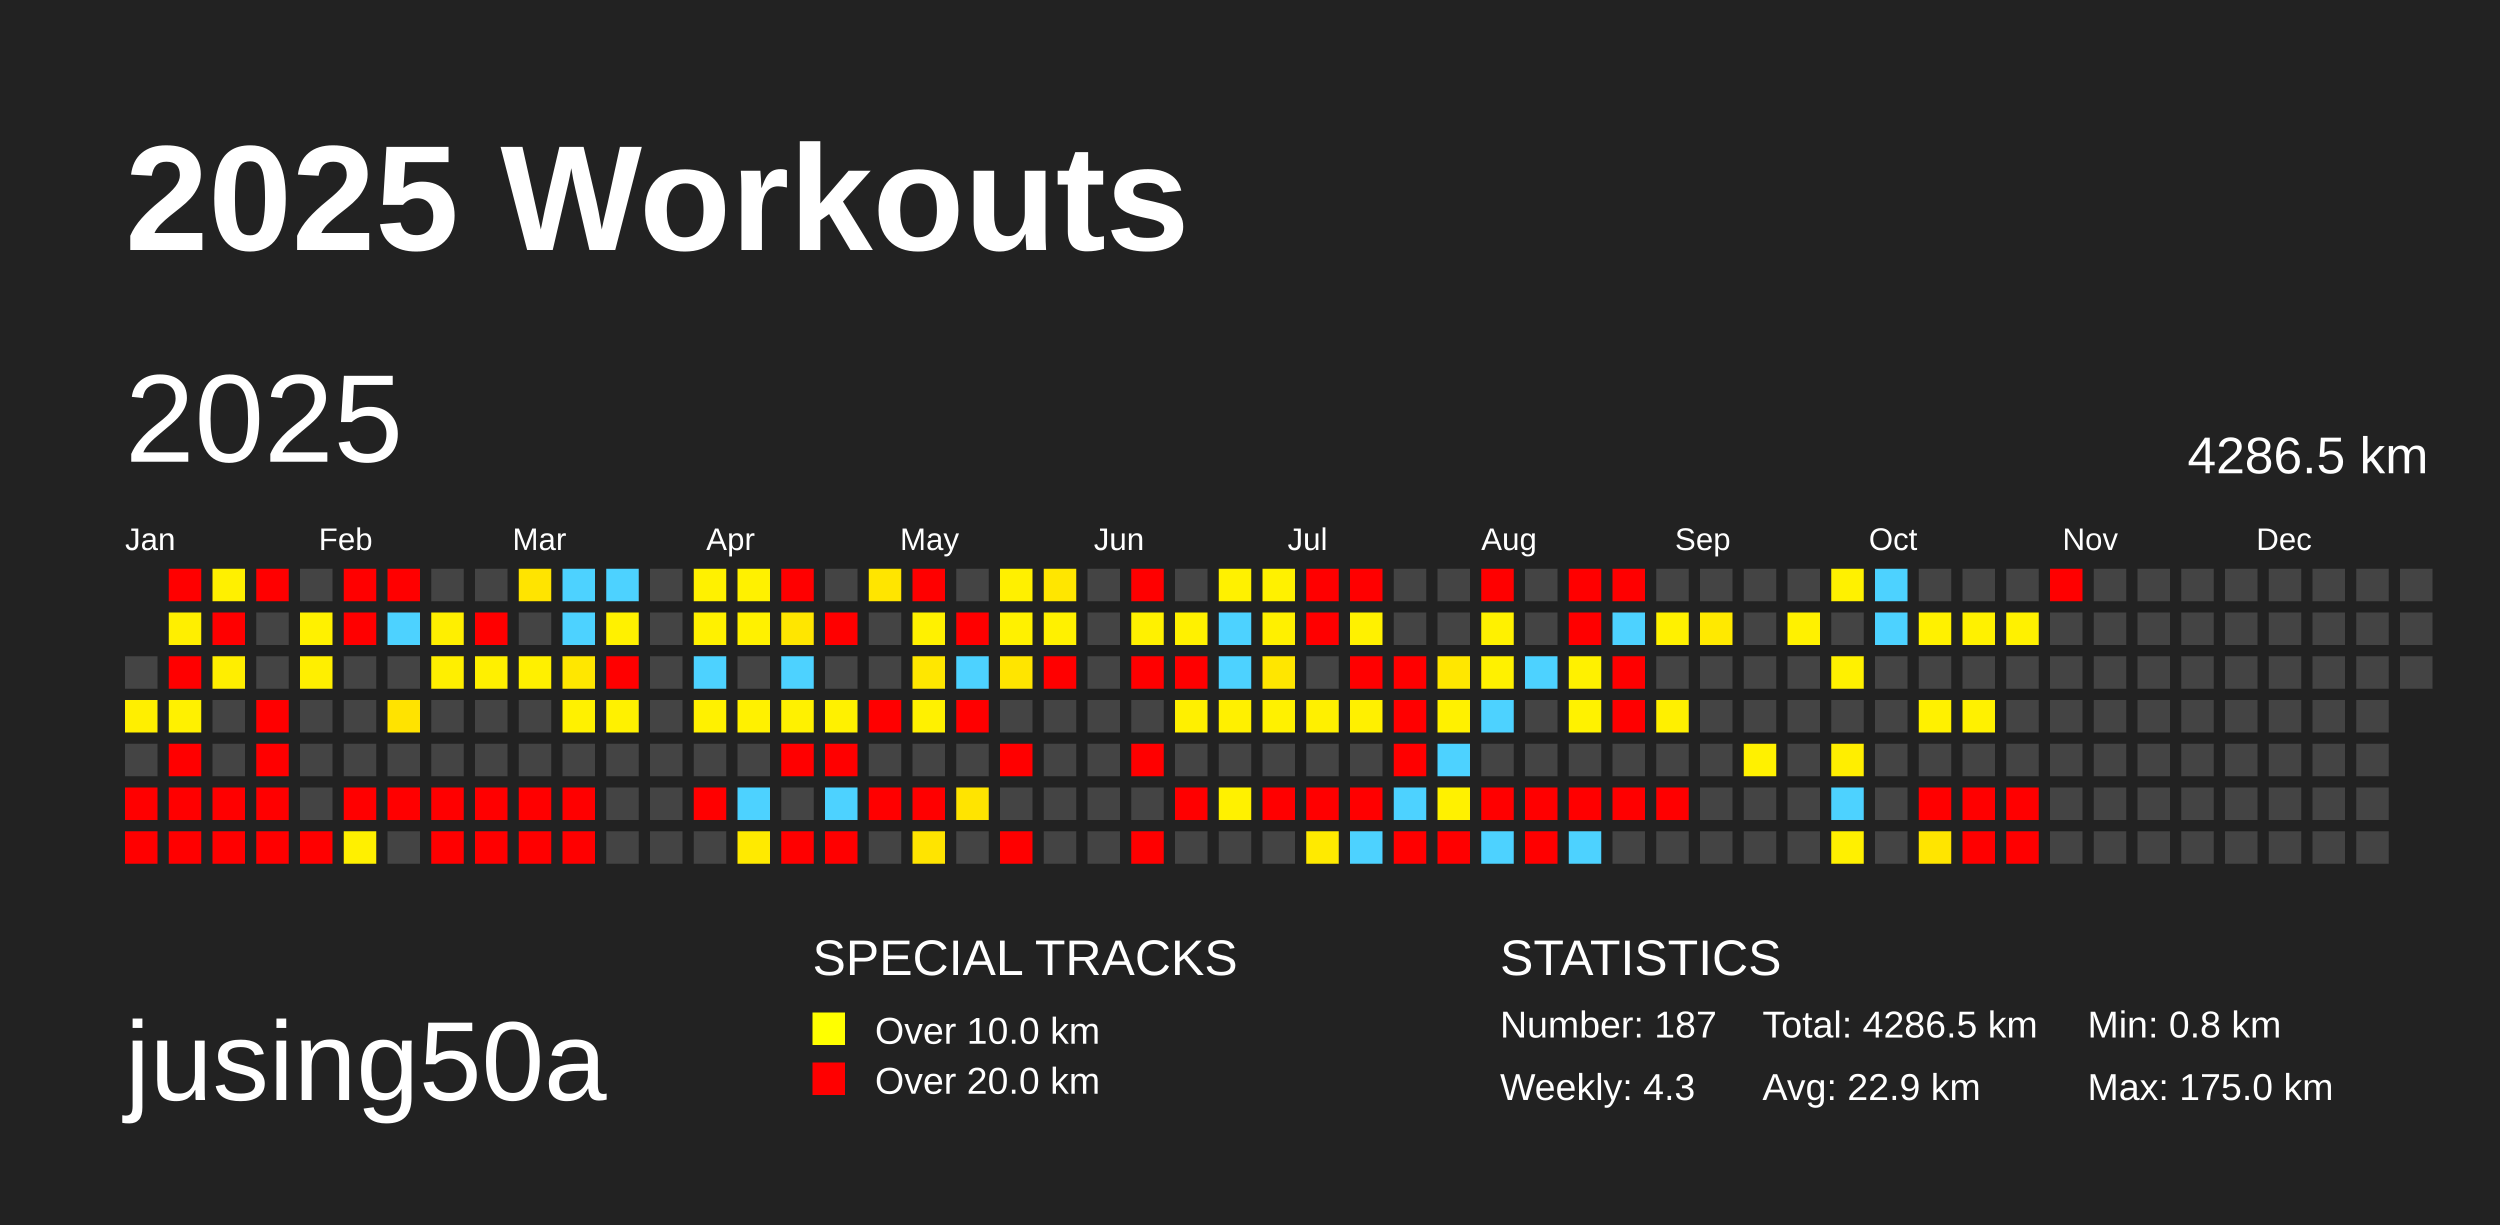
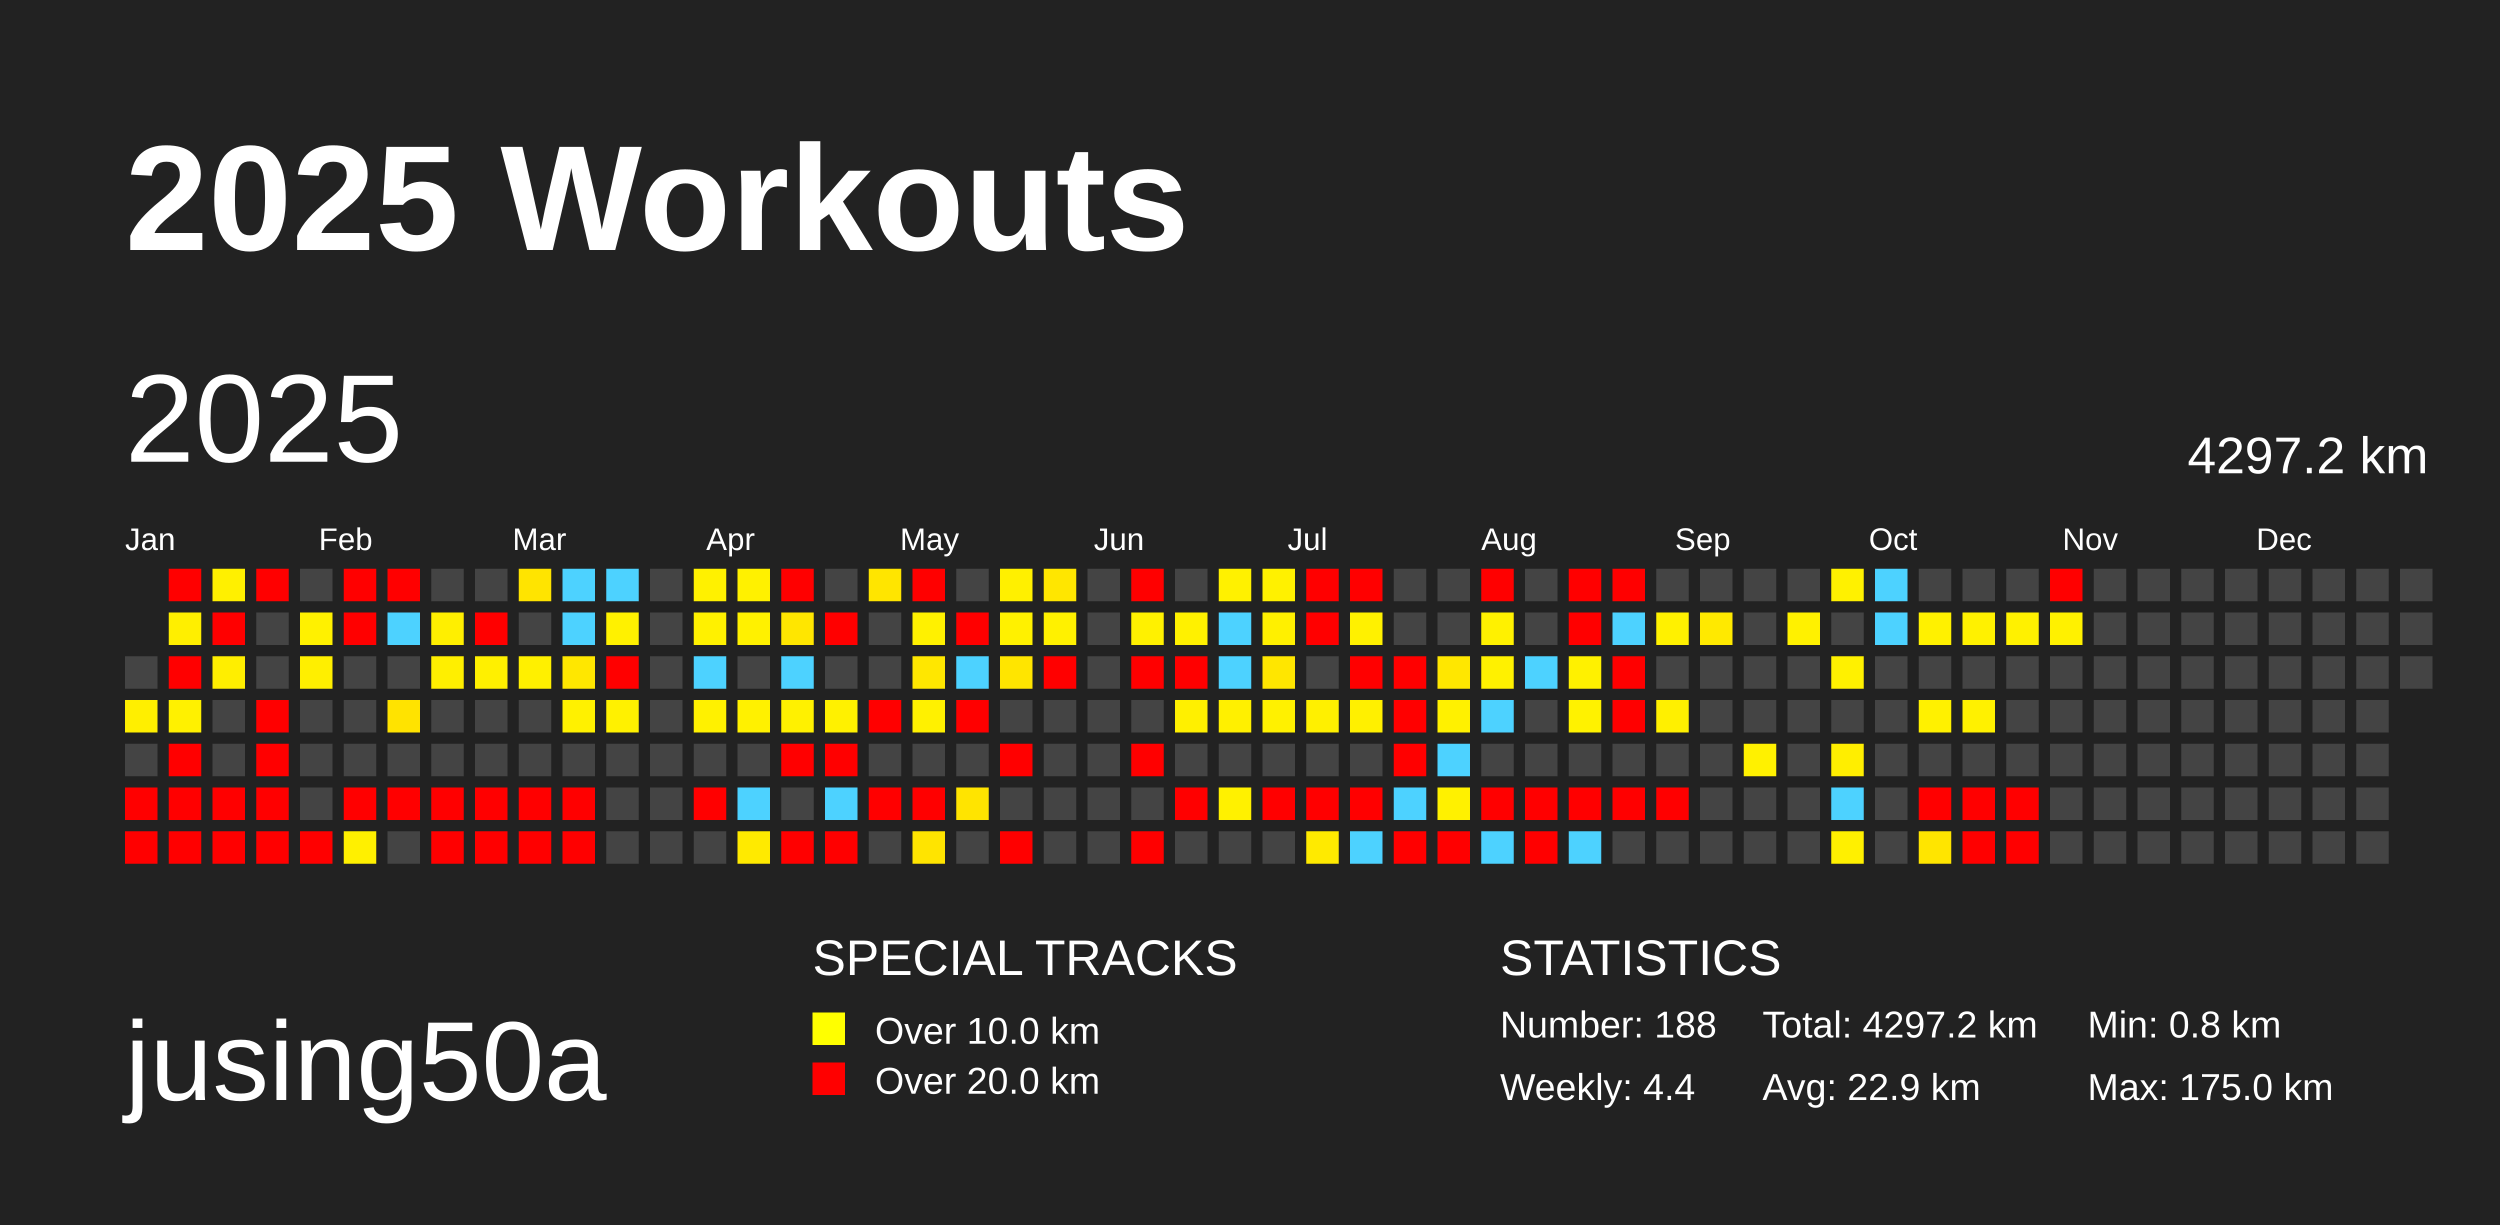
<svg xmlns="http://www.w3.org/2000/svg" baseProfile="full" height="98mm" version="1.1" viewBox="0,0,200,98" width="200mm">
  <defs />
  <rect fill="#222222" height="98" width="200" x="0" y="0" />
  <text fill="#FFFFFF" style="font-size:12px; font-family:Arial; font-weight:bold;" x="10" y="20">2025 Workouts</text>
  <text fill="#FFFFFF" style="font-size:9px; font-family:Arial" x="10" y="88">jusing50a</text>
  <text fill="#FFFFFF" style="font-size:4px; font-family:Arial" x="65" y="78">SPECIAL TRACKS</text>
  <rect fill="yellow" height="2.6" width="2.6" x="65" y="81" />
  <text fill="#FFFFFF" style="font-size:3px; font-family:Arial" x="70" y="83.5">Over 10.0 km</text>
  <rect fill="red" height="2.6" width="2.6" x="65" y="85" />
  <text fill="#FFFFFF" style="font-size:3px; font-family:Arial" x="70" y="87.5">Over 20.0 km</text>
  <text fill="#FFFFFF" style="font-size:4px; font-family:Arial" x="120" y="78">STATISTICS</text>
-   <text fill="#FFFFFF" style="font-size:3px; font-family:Arial" x="120" y="83">Number: 187</text>
-   <text fill="#FFFFFF" style="font-size:3px; font-family:Arial" x="120" y="88">Weekly: 4.3</text>
-   <text fill="#FFFFFF" style="font-size:3px; font-family:Arial" x="141" y="83">Total: 4286.5 km</text>
+   <text fill="#FFFFFF" style="font-size:3px; font-family:Arial" x="120" y="83">Number: 188</text>
+   <text fill="#FFFFFF" style="font-size:3px; font-family:Arial" x="120" y="88">Weekly: 4.4</text>
+   <text fill="#FFFFFF" style="font-size:3px; font-family:Arial" x="141" y="83">Total: 4297.2 km</text>
  <text fill="#FFFFFF" style="font-size:3px; font-family:Arial" x="141" y="88">Avg: 22.9 km</text>
  <text fill="#FFFFFF" style="font-size:3px; font-family:Arial" x="167" y="83">Min: 0.8 km</text>
  <text fill="#FFFFFF" style="font-size:3px; font-family:Arial" x="167" y="88">Max: 175.0 km</text>
  <text dominant-baseline="hanging" fill="#FFFFFF" style="font-size:10.0px; font-family:Arial;" x="10" y="30">2025</text>
-   <text dominant-baseline="hanging" fill="#FFFFFF" style="font-size:4.125px; font-family:Arial;" x="175" y="35">4286.5 km</text>
+   <text dominant-baseline="hanging" fill="#FFFFFF" style="font-size:4.125px; font-family:Arial;" x="175" y="35">4297.2 km</text>
  <text fill="#FFFFFF" style="font-size:2.5px; font-family:Arial" x="10.0" y="44">Jan</text>
  <text fill="#FFFFFF" style="font-size:2.5px; font-family:Arial" x="25.5" y="44">Feb</text>
  <text fill="#FFFFFF" style="font-size:2.5px; font-family:Arial" x="41.0" y="44">Mar</text>
  <text fill="#FFFFFF" style="font-size:2.5px; font-family:Arial" x="56.5" y="44">Apr</text>
  <text fill="#FFFFFF" style="font-size:2.5px; font-family:Arial" x="72.0" y="44">May</text>
  <text fill="#FFFFFF" style="font-size:2.5px; font-family:Arial" x="87.5" y="44">Jun</text>
  <text fill="#FFFFFF" style="font-size:2.5px; font-family:Arial" x="103.0" y="44">Jul</text>
  <text fill="#FFFFFF" style="font-size:2.5px; font-family:Arial" x="118.5" y="44">Aug</text>
  <text fill="#FFFFFF" style="font-size:2.5px; font-family:Arial" x="134.0" y="44">Sep</text>
  <text fill="#FFFFFF" style="font-size:2.5px; font-family:Arial" x="149.5" y="44">Oct</text>
  <text fill="#FFFFFF" style="font-size:2.5px; font-family:Arial" x="165.0" y="44">Nov</text>
  <text fill="#FFFFFF" style="font-size:2.5px; font-family:Arial" x="180.5" y="44">Dec</text>
  <rect fill="#444444" height="2.6" width="2.6" x="10.0" y="52.5" />
  <rect fill="#ffef00" height="2.6" width="2.6" x="10.0" y="56.0" />
  <rect fill="#444444" height="2.6" width="2.6" x="10.0" y="59.5" />
  <rect fill="red" height="2.6" width="2.6" x="10.0" y="63.0" />
  <rect fill="red" height="2.6" width="2.6" x="10.0" y="66.5" />
  <rect fill="red" height="2.6" width="2.6" x="13.5" y="45.5" />
  <rect fill="#ffef00" height="2.6" width="2.6" x="13.5" y="49.0" />
  <rect fill="red" height="2.6" width="2.6" x="13.5" y="52.5" />
  <rect fill="#fff100" height="2.6" width="2.6" x="13.5" y="56.0" />
  <rect fill="red" height="2.6" width="2.6" x="13.5" y="59.5" />
  <rect fill="red" height="2.6" width="2.6" x="13.5" y="63.0" />
  <rect fill="red" height="2.6" width="2.6" x="13.5" y="66.5" />
  <rect fill="#fff000" height="2.6" width="2.6" x="17.0" y="45.5" />
  <rect fill="red" height="2.6" width="2.6" x="17.0" y="49.0" />
  <rect fill="#ffee00" height="2.6" width="2.6" x="17.0" y="52.5" />
  <rect fill="#444444" height="2.6" width="2.6" x="17.0" y="56.0" />
  <rect fill="#444444" height="2.6" width="2.6" x="17.0" y="59.5" />
  <rect fill="red" height="2.6" width="2.6" x="17.0" y="63.0" />
  <rect fill="red" height="2.6" width="2.6" x="17.0" y="66.5" />
  <rect fill="red" height="2.6" width="2.6" x="20.5" y="45.5" />
  <rect fill="#444444" height="2.6" width="2.6" x="20.5" y="49.0" />
  <rect fill="#444444" height="2.6" width="2.6" x="20.5" y="52.5" />
  <rect fill="red" height="2.6" width="2.6" x="20.5" y="56.0" />
  <rect fill="red" height="2.6" width="2.6" x="20.5" y="59.5" />
  <rect fill="red" height="2.6" width="2.6" x="20.5" y="63.0" />
  <rect fill="red" height="2.6" width="2.6" x="20.5" y="66.5" />
  <rect fill="#444444" height="2.6" width="2.6" x="24.0" y="45.5" />
  <rect fill="#fff100" height="2.6" width="2.6" x="24.0" y="49.0" />
  <rect fill="#ffef00" height="2.6" width="2.6" x="24.0" y="52.5" />
  <rect fill="#444444" height="2.6" width="2.6" x="24.0" y="56.0" />
  <rect fill="#444444" height="2.6" width="2.6" x="24.0" y="59.5" />
  <rect fill="#444444" height="2.6" width="2.6" x="24.0" y="63.0" />
  <rect fill="red" height="2.6" width="2.6" x="24.0" y="66.5" />
  <rect fill="red" height="2.6" width="2.6" x="27.5" y="45.5" />
  <rect fill="red" height="2.6" width="2.6" x="27.5" y="49.0" />
  <rect fill="#444444" height="2.6" width="2.6" x="27.5" y="52.5" />
  <rect fill="#444444" height="2.6" width="2.6" x="27.5" y="56.0" />
  <rect fill="#444444" height="2.6" width="2.6" x="27.5" y="59.5" />
  <rect fill="red" height="2.6" width="2.6" x="27.5" y="63.0" />
  <rect fill="#fff000" height="2.6" width="2.6" x="27.5" y="66.5" />
  <rect fill="red" height="2.6" width="2.6" x="31.0" y="45.5" />
  <rect fill="#4dd2ff" height="2.6" width="2.6" x="31.0" y="49.0" />
  <rect fill="#444444" height="2.6" width="2.6" x="31.0" y="52.5" />
  <rect fill="#ffe300" height="2.6" width="2.6" x="31.0" y="56.0" />
  <rect fill="#444444" height="2.6" width="2.6" x="31.0" y="59.5" />
  <rect fill="red" height="2.6" width="2.6" x="31.0" y="63.0" />
  <rect fill="#444444" height="2.6" width="2.6" x="31.0" y="66.5" />
  <rect fill="#444444" height="2.6" width="2.6" x="34.5" y="45.5" />
  <rect fill="#ffef00" height="2.6" width="2.6" x="34.5" y="49.0" />
  <rect fill="#ffef00" height="2.6" width="2.6" x="34.5" y="52.5" />
  <rect fill="#444444" height="2.6" width="2.6" x="34.5" y="56.0" />
  <rect fill="#444444" height="2.6" width="2.6" x="34.5" y="59.5" />
  <rect fill="red" height="2.6" width="2.6" x="34.5" y="63.0" />
  <rect fill="red" height="2.6" width="2.6" x="34.5" y="66.5" />
  <rect fill="#444444" height="2.6" width="2.6" x="38.0" y="45.5" />
  <rect fill="red" height="2.6" width="2.6" x="38.0" y="49.0" />
  <rect fill="#fff000" height="2.6" width="2.6" x="38.0" y="52.5" />
  <rect fill="#444444" height="2.6" width="2.6" x="38.0" y="56.0" />
  <rect fill="#444444" height="2.6" width="2.6" x="38.0" y="59.5" />
  <rect fill="red" height="2.6" width="2.6" x="38.0" y="63.0" />
  <rect fill="red" height="2.6" width="2.6" x="38.0" y="66.5" />
  <rect fill="#ffe400" height="2.6" width="2.6" x="41.5" y="45.5" />
  <rect fill="#444444" height="2.6" width="2.6" x="41.5" y="49.0" />
  <rect fill="#fff000" height="2.6" width="2.6" x="41.5" y="52.5" />
  <rect fill="#444444" height="2.6" width="2.6" x="41.5" y="56.0" />
  <rect fill="#444444" height="2.6" width="2.6" x="41.5" y="59.5" />
  <rect fill="red" height="2.6" width="2.6" x="41.5" y="63.0" />
  <rect fill="red" height="2.6" width="2.6" x="41.5" y="66.5" />
  <rect fill="#4dd2ff" height="2.6" width="2.6" x="45.0" y="45.5" />
  <rect fill="#4dd2ff" height="2.6" width="2.6" x="45.0" y="49.0" />
  <rect fill="#ffe700" height="2.6" width="2.6" x="45.0" y="52.5" />
  <rect fill="#fff100" height="2.6" width="2.6" x="45.0" y="56.0" />
  <rect fill="#444444" height="2.6" width="2.6" x="45.0" y="59.5" />
  <rect fill="red" height="2.6" width="2.6" x="45.0" y="63.0" />
  <rect fill="red" height="2.6" width="2.6" x="45.0" y="66.5" />
  <rect fill="#4dd2ff" height="2.6" width="2.6" x="48.5" y="45.5" />
  <rect fill="#fff100" height="2.6" width="2.6" x="48.5" y="49.0" />
  <rect fill="red" height="2.6" width="2.6" x="48.5" y="52.5" />
  <rect fill="#fff100" height="2.6" width="2.6" x="48.5" y="56.0" />
  <rect fill="#444444" height="2.6" width="2.6" x="48.5" y="59.5" />
  <rect fill="#444444" height="2.6" width="2.6" x="48.5" y="63.0" />
  <rect fill="#444444" height="2.6" width="2.6" x="48.5" y="66.5" />
  <rect fill="#444444" height="2.6" width="2.6" x="52.0" y="45.5" />
  <rect fill="#444444" height="2.6" width="2.6" x="52.0" y="49.0" />
  <rect fill="#444444" height="2.6" width="2.6" x="52.0" y="52.5" />
  <rect fill="#444444" height="2.6" width="2.6" x="52.0" y="56.0" />
  <rect fill="#444444" height="2.6" width="2.6" x="52.0" y="59.5" />
  <rect fill="#444444" height="2.6" width="2.6" x="52.0" y="63.0" />
  <rect fill="#444444" height="2.6" width="2.6" x="52.0" y="66.5" />
  <rect fill="#fff100" height="2.6" width="2.6" x="55.5" y="45.5" />
  <rect fill="#fff100" height="2.6" width="2.6" x="55.5" y="49.0" />
  <rect fill="#4dd2ff" height="2.6" width="2.6" x="55.5" y="52.5" />
  <rect fill="#fff100" height="2.6" width="2.6" x="55.5" y="56.0" />
  <rect fill="#444444" height="2.6" width="2.6" x="55.5" y="59.5" />
  <rect fill="red" height="2.6" width="2.6" x="55.5" y="63.0" />
  <rect fill="#444444" height="2.6" width="2.6" x="55.5" y="66.5" />
  <rect fill="#fff100" height="2.6" width="2.6" x="59.0" y="45.5" />
  <rect fill="#fff100" height="2.6" width="2.6" x="59.0" y="49.0" />
  <rect fill="#444444" height="2.6" width="2.6" x="59.0" y="52.5" />
  <rect fill="#fff100" height="2.6" width="2.6" x="59.0" y="56.0" />
  <rect fill="#444444" height="2.6" width="2.6" x="59.0" y="59.5" />
  <rect fill="#4dd2ff" height="2.6" width="2.6" x="59.0" y="63.0" />
  <rect fill="#ffea00" height="2.6" width="2.6" x="59.0" y="66.5" />
  <rect fill="red" height="2.6" width="2.6" x="62.5" y="45.5" />
  <rect fill="#ffe600" height="2.6" width="2.6" x="62.5" y="49.0" />
  <rect fill="#4dd2ff" height="2.6" width="2.6" x="62.5" y="52.5" />
  <rect fill="#fff100" height="2.6" width="2.6" x="62.5" y="56.0" />
  <rect fill="red" height="2.6" width="2.6" x="62.5" y="59.5" />
  <rect fill="#444444" height="2.6" width="2.6" x="62.5" y="63.0" />
  <rect fill="red" height="2.6" width="2.6" x="62.5" y="66.5" />
  <rect fill="#444444" height="2.6" width="2.6" x="66.0" y="45.5" />
  <rect fill="red" height="2.6" width="2.6" x="66.0" y="49.0" />
  <rect fill="#444444" height="2.6" width="2.6" x="66.0" y="52.5" />
  <rect fill="#fff100" height="2.6" width="2.6" x="66.0" y="56.0" />
  <rect fill="red" height="2.6" width="2.6" x="66.0" y="59.5" />
  <rect fill="#4dd2ff" height="2.6" width="2.6" x="66.0" y="63.0" />
  <rect fill="red" height="2.6" width="2.6" x="66.0" y="66.5" />
  <rect fill="#ffe500" height="2.6" width="2.6" x="69.5" y="45.5" />
  <rect fill="#444444" height="2.6" width="2.6" x="69.5" y="49.0" />
  <rect fill="#444444" height="2.6" width="2.6" x="69.5" y="52.5" />
  <rect fill="red" height="2.6" width="2.6" x="69.5" y="56.0" />
  <rect fill="#444444" height="2.6" width="2.6" x="69.5" y="59.5" />
  <rect fill="red" height="2.6" width="2.6" x="69.5" y="63.0" />
  <rect fill="#444444" height="2.6" width="2.6" x="69.5" y="66.5" />
  <rect fill="red" height="2.6" width="2.6" x="73.0" y="45.5" />
  <rect fill="#fff100" height="2.6" width="2.6" x="73.0" y="49.0" />
  <rect fill="#ffe700" height="2.6" width="2.6" x="73.0" y="52.5" />
  <rect fill="#fff100" height="2.6" width="2.6" x="73.0" y="56.0" />
  <rect fill="#444444" height="2.6" width="2.6" x="73.0" y="59.5" />
  <rect fill="red" height="2.6" width="2.6" x="73.0" y="63.0" />
  <rect fill="#ffe400" height="2.6" width="2.6" x="73.0" y="66.5" />
  <rect fill="#444444" height="2.6" width="2.6" x="76.5" y="45.5" />
  <rect fill="red" height="2.6" width="2.6" x="76.5" y="49.0" />
  <rect fill="#4dd2ff" height="2.6" width="2.6" x="76.5" y="52.5" />
  <rect fill="red" height="2.6" width="2.6" x="76.5" y="56.0" />
  <rect fill="#444444" height="2.6" width="2.6" x="76.5" y="59.5" />
  <rect fill="#ffe400" height="2.6" width="2.6" x="76.5" y="63.0" />
  <rect fill="#444444" height="2.6" width="2.6" x="76.5" y="66.5" />
  <rect fill="#fff000" height="2.6" width="2.6" x="80.0" y="45.5" />
  <rect fill="#fff100" height="2.6" width="2.6" x="80.0" y="49.0" />
  <rect fill="#ffe500" height="2.6" width="2.6" x="80.0" y="52.5" />
  <rect fill="#444444" height="2.6" width="2.6" x="80.0" y="56.0" />
  <rect fill="red" height="2.6" width="2.6" x="80.0" y="59.5" />
  <rect fill="#444444" height="2.6" width="2.6" x="80.0" y="63.0" />
  <rect fill="red" height="2.6" width="2.6" x="80.0" y="66.5" />
  <rect fill="#ffe600" height="2.6" width="2.6" x="83.5" y="45.5" />
  <rect fill="#fff100" height="2.6" width="2.6" x="83.5" y="49.0" />
  <rect fill="red" height="2.6" width="2.6" x="83.5" y="52.5" />
  <rect fill="#444444" height="2.6" width="2.6" x="83.5" y="56.0" />
  <rect fill="#444444" height="2.6" width="2.6" x="83.5" y="59.5" />
  <rect fill="#444444" height="2.6" width="2.6" x="83.5" y="63.0" />
  <rect fill="#444444" height="2.6" width="2.6" x="83.5" y="66.5" />
  <rect fill="#444444" height="2.6" width="2.6" x="87.0" y="45.5" />
  <rect fill="#444444" height="2.6" width="2.6" x="87.0" y="49.0" />
  <rect fill="#444444" height="2.6" width="2.6" x="87.0" y="52.5" />
  <rect fill="#444444" height="2.6" width="2.6" x="87.0" y="56.0" />
  <rect fill="#444444" height="2.6" width="2.6" x="87.0" y="59.5" />
  <rect fill="#444444" height="2.6" width="2.6" x="87.0" y="63.0" />
  <rect fill="#444444" height="2.6" width="2.6" x="87.0" y="66.5" />
  <rect fill="red" height="2.6" width="2.6" x="90.5" y="45.5" />
  <rect fill="#fff100" height="2.6" width="2.6" x="90.5" y="49.0" />
  <rect fill="red" height="2.6" width="2.6" x="90.5" y="52.5" />
  <rect fill="#444444" height="2.6" width="2.6" x="90.5" y="56.0" />
  <rect fill="red" height="2.6" width="2.6" x="90.5" y="59.5" />
  <rect fill="#444444" height="2.6" width="2.6" x="90.5" y="63.0" />
  <rect fill="red" height="2.6" width="2.6" x="90.5" y="66.5" />
  <rect fill="#444444" height="2.6" width="2.6" x="94.0" y="45.5" />
  <rect fill="#fff100" height="2.6" width="2.6" x="94.0" y="49.0" />
  <rect fill="red" height="2.6" width="2.6" x="94.0" y="52.5" />
  <rect fill="#fff000" height="2.6" width="2.6" x="94.0" y="56.0" />
  <rect fill="#444444" height="2.6" width="2.6" x="94.0" y="59.5" />
  <rect fill="red" height="2.6" width="2.6" x="94.0" y="63.0" />
  <rect fill="#444444" height="2.6" width="2.6" x="94.0" y="66.5" />
  <rect fill="#fff100" height="2.6" width="2.6" x="97.5" y="45.5" />
  <rect fill="#4dd2ff" height="2.6" width="2.6" x="97.5" y="49.0" />
  <rect fill="#4dd2ff" height="2.6" width="2.6" x="97.5" y="52.5" />
  <rect fill="#fff000" height="2.6" width="2.6" x="97.5" y="56.0" />
  <rect fill="#444444" height="2.6" width="2.6" x="97.5" y="59.5" />
  <rect fill="#fff100" height="2.6" width="2.6" x="97.5" y="63.0" />
  <rect fill="#444444" height="2.6" width="2.6" x="97.5" y="66.5" />
  <rect fill="#fff100" height="2.6" width="2.6" x="101.0" y="45.5" />
  <rect fill="#fff000" height="2.6" width="2.6" x="101.0" y="49.0" />
  <rect fill="#ffe600" height="2.6" width="2.6" x="101.0" y="52.5" />
  <rect fill="#fff100" height="2.6" width="2.6" x="101.0" y="56.0" />
  <rect fill="#444444" height="2.6" width="2.6" x="101.0" y="59.5" />
  <rect fill="red" height="2.6" width="2.6" x="101.0" y="63.0" />
  <rect fill="#444444" height="2.6" width="2.6" x="101.0" y="66.5" />
  <rect fill="red" height="2.6" width="2.6" x="104.5" y="45.5" />
  <rect fill="red" height="2.6" width="2.6" x="104.5" y="49.0" />
  <rect fill="#444444" height="2.6" width="2.6" x="104.5" y="52.5" />
  <rect fill="#fff000" height="2.6" width="2.6" x="104.5" y="56.0" />
  <rect fill="#444444" height="2.6" width="2.6" x="104.5" y="59.5" />
  <rect fill="red" height="2.6" width="2.6" x="104.5" y="63.0" />
  <rect fill="#ffea00" height="2.6" width="2.6" x="104.5" y="66.5" />
  <rect fill="red" height="2.6" width="2.6" x="108.0" y="45.5" />
  <rect fill="#fff100" height="2.6" width="2.6" x="108.0" y="49.0" />
  <rect fill="red" height="2.6" width="2.6" x="108.0" y="52.5" />
  <rect fill="#fff000" height="2.6" width="2.6" x="108.0" y="56.0" />
  <rect fill="#444444" height="2.6" width="2.6" x="108.0" y="59.5" />
  <rect fill="red" height="2.6" width="2.6" x="108.0" y="63.0" />
  <rect fill="#4dd2ff" height="2.6" width="2.6" x="108.0" y="66.5" />
  <rect fill="#444444" height="2.6" width="2.6" x="111.5" y="45.5" />
  <rect fill="#444444" height="2.6" width="2.6" x="111.5" y="49.0" />
  <rect fill="red" height="2.6" width="2.6" x="111.5" y="52.5" />
  <rect fill="red" height="2.6" width="2.6" x="111.5" y="56.0" />
  <rect fill="red" height="2.6" width="2.6" x="111.5" y="59.5" />
  <rect fill="#4dd2ff" height="2.6" width="2.6" x="111.5" y="63.0" />
  <rect fill="red" height="2.6" width="2.6" x="111.5" y="66.5" />
  <rect fill="#444444" height="2.6" width="2.6" x="115.0" y="45.5" />
  <rect fill="#444444" height="2.6" width="2.6" x="115.0" y="49.0" />
  <rect fill="#ffe700" height="2.6" width="2.6" x="115.0" y="52.5" />
  <rect fill="#fff100" height="2.6" width="2.6" x="115.0" y="56.0" />
  <rect fill="#4dd2ff" height="2.6" width="2.6" x="115.0" y="59.5" />
  <rect fill="#fff100" height="2.6" width="2.6" x="115.0" y="63.0" />
  <rect fill="red" height="2.6" width="2.6" x="115.0" y="66.5" />
  <rect fill="red" height="2.6" width="2.6" x="118.5" y="45.5" />
  <rect fill="#fff100" height="2.6" width="2.6" x="118.5" y="49.0" />
  <rect fill="#fff100" height="2.6" width="2.6" x="118.5" y="52.5" />
  <rect fill="#4dd2ff" height="2.6" width="2.6" x="118.5" y="56.0" />
  <rect fill="#444444" height="2.6" width="2.6" x="118.5" y="59.5" />
  <rect fill="red" height="2.6" width="2.6" x="118.5" y="63.0" />
  <rect fill="#4dd2ff" height="2.6" width="2.6" x="118.5" y="66.5" />
  <rect fill="#444444" height="2.6" width="2.6" x="122.0" y="45.5" />
  <rect fill="#444444" height="2.6" width="2.6" x="122.0" y="49.0" />
  <rect fill="#4dd2ff" height="2.6" width="2.6" x="122.0" y="52.5" />
  <rect fill="#444444" height="2.6" width="2.6" x="122.0" y="56.0" />
  <rect fill="#444444" height="2.6" width="2.6" x="122.0" y="59.5" />
  <rect fill="red" height="2.6" width="2.6" x="122.0" y="63.0" />
  <rect fill="red" height="2.6" width="2.6" x="122.0" y="66.5" />
  <rect fill="red" height="2.6" width="2.6" x="125.5" y="45.5" />
  <rect fill="red" height="2.6" width="2.6" x="125.5" y="49.0" />
  <rect fill="#fff100" height="2.6" width="2.6" x="125.5" y="52.5" />
  <rect fill="#fff200" height="2.6" width="2.6" x="125.5" y="56.0" />
  <rect fill="#444444" height="2.6" width="2.6" x="125.5" y="59.5" />
  <rect fill="red" height="2.6" width="2.6" x="125.5" y="63.0" />
  <rect fill="#4dd2ff" height="2.6" width="2.6" x="125.5" y="66.5" />
  <rect fill="red" height="2.6" width="2.6" x="129.0" y="45.5" />
  <rect fill="#4dd2ff" height="2.6" width="2.6" x="129.0" y="49.0" />
  <rect fill="red" height="2.6" width="2.6" x="129.0" y="52.5" />
  <rect fill="red" height="2.6" width="2.6" x="129.0" y="56.0" />
  <rect fill="#444444" height="2.6" width="2.6" x="129.0" y="59.5" />
  <rect fill="red" height="2.6" width="2.6" x="129.0" y="63.0" />
  <rect fill="#444444" height="2.6" width="2.6" x="129.0" y="66.5" />
  <rect fill="#444444" height="2.6" width="2.6" x="132.5" y="45.5" />
  <rect fill="#fff100" height="2.6" width="2.6" x="132.5" y="49.0" />
  <rect fill="#444444" height="2.6" width="2.6" x="132.5" y="52.5" />
  <rect fill="#fff000" height="2.6" width="2.6" x="132.5" y="56.0" />
  <rect fill="#444444" height="2.6" width="2.6" x="132.5" y="59.5" />
  <rect fill="red" height="2.6" width="2.6" x="132.5" y="63.0" />
  <rect fill="#444444" height="2.6" width="2.6" x="132.5" y="66.5" />
  <rect fill="#444444" height="2.6" width="2.6" x="136.0" y="45.5" />
  <rect fill="#ffe900" height="2.6" width="2.6" x="136.0" y="49.0" />
  <rect fill="#444444" height="2.6" width="2.6" x="136.0" y="52.5" />
  <rect fill="#444444" height="2.6" width="2.6" x="136.0" y="56.0" />
  <rect fill="#444444" height="2.6" width="2.6" x="136.0" y="59.5" />
  <rect fill="#444444" height="2.6" width="2.6" x="136.0" y="63.0" />
  <rect fill="#444444" height="2.6" width="2.6" x="136.0" y="66.5" />
  <rect fill="#444444" height="2.6" width="2.6" x="139.5" y="45.5" />
  <rect fill="#444444" height="2.6" width="2.6" x="139.5" y="49.0" />
  <rect fill="#444444" height="2.6" width="2.6" x="139.5" y="52.5" />
  <rect fill="#444444" height="2.6" width="2.6" x="139.5" y="56.0" />
  <rect fill="#fff100" height="2.6" width="2.6" x="139.5" y="59.5" />
  <rect fill="#444444" height="2.6" width="2.6" x="139.5" y="63.0" />
  <rect fill="#444444" height="2.6" width="2.6" x="139.5" y="66.5" />
  <rect fill="#444444" height="2.6" width="2.6" x="143.0" y="45.5" />
  <rect fill="#fff100" height="2.6" width="2.6" x="143.0" y="49.0" />
  <rect fill="#444444" height="2.6" width="2.6" x="143.0" y="52.5" />
  <rect fill="#444444" height="2.6" width="2.6" x="143.0" y="56.0" />
  <rect fill="#444444" height="2.6" width="2.6" x="143.0" y="59.5" />
  <rect fill="#444444" height="2.6" width="2.6" x="143.0" y="63.0" />
  <rect fill="#444444" height="2.6" width="2.6" x="143.0" y="66.5" />
  <rect fill="#fff100" height="2.6" width="2.6" x="146.5" y="45.5" />
  <rect fill="#444444" height="2.6" width="2.6" x="146.5" y="49.0" />
  <rect fill="#fff100" height="2.6" width="2.6" x="146.5" y="52.5" />
  <rect fill="#444444" height="2.6" width="2.6" x="146.5" y="56.0" />
  <rect fill="#ffee00" height="2.6" width="2.6" x="146.5" y="59.5" />
  <rect fill="#4dd2ff" height="2.6" width="2.6" x="146.5" y="63.0" />
  <rect fill="#fff000" height="2.6" width="2.6" x="146.5" y="66.5" />
  <rect fill="#4dd2ff" height="2.6" width="2.6" x="150.0" y="45.5" />
  <rect fill="#4dd2ff" height="2.6" width="2.6" x="150.0" y="49.0" />
  <rect fill="#444444" height="2.6" width="2.6" x="150.0" y="52.5" />
  <rect fill="#444444" height="2.6" width="2.6" x="150.0" y="56.0" />
  <rect fill="#444444" height="2.6" width="2.6" x="150.0" y="59.5" />
  <rect fill="#444444" height="2.6" width="2.6" x="150.0" y="63.0" />
  <rect fill="#444444" height="2.6" width="2.6" x="150.0" y="66.5" />
  <rect fill="#444444" height="2.6" width="2.6" x="153.5" y="45.5" />
  <rect fill="#fff100" height="2.6" width="2.6" x="153.5" y="49.0" />
  <rect fill="#444444" height="2.6" width="2.6" x="153.5" y="52.5" />
  <rect fill="#fff100" height="2.6" width="2.6" x="153.5" y="56.0" />
  <rect fill="#444444" height="2.6" width="2.6" x="153.5" y="59.5" />
  <rect fill="red" height="2.6" width="2.6" x="153.5" y="63.0" />
  <rect fill="#ffe500" height="2.6" width="2.6" x="153.5" y="66.5" />
  <rect fill="#444444" height="2.6" width="2.6" x="157.0" y="45.5" />
  <rect fill="#fff100" height="2.6" width="2.6" x="157.0" y="49.0" />
  <rect fill="#444444" height="2.6" width="2.6" x="157.0" y="52.5" />
  <rect fill="#fff100" height="2.6" width="2.6" x="157.0" y="56.0" />
  <rect fill="#444444" height="2.6" width="2.6" x="157.0" y="59.5" />
  <rect fill="red" height="2.6" width="2.6" x="157.0" y="63.0" />
  <rect fill="red" height="2.6" width="2.6" x="157.0" y="66.5" />
  <rect fill="#444444" height="2.6" width="2.6" x="160.5" y="45.5" />
  <rect fill="#fff100" height="2.6" width="2.6" x="160.5" y="49.0" />
  <rect fill="#444444" height="2.6" width="2.6" x="160.5" y="52.5" />
  <rect fill="#444444" height="2.6" width="2.6" x="160.5" y="56.0" />
  <rect fill="#444444" height="2.6" width="2.6" x="160.5" y="59.5" />
  <rect fill="red" height="2.6" width="2.6" x="160.5" y="63.0" />
  <rect fill="red" height="2.6" width="2.6" x="160.5" y="66.5" />
  <rect fill="red" height="2.6" width="2.6" x="164.0" y="45.5" />
-   <rect fill="#444444" height="2.6" width="2.6" x="164.0" y="49.0" />
+   <rect fill="#fff100" height="2.6" width="2.6" x="164.0" y="49.0" />
  <rect fill="#444444" height="2.6" width="2.6" x="164.0" y="52.5" />
  <rect fill="#444444" height="2.6" width="2.6" x="164.0" y="56.0" />
  <rect fill="#444444" height="2.6" width="2.6" x="164.0" y="59.5" />
  <rect fill="#444444" height="2.6" width="2.6" x="164.0" y="63.0" />
  <rect fill="#444444" height="2.6" width="2.6" x="164.0" y="66.5" />
  <rect fill="#444444" height="2.6" width="2.6" x="167.5" y="45.5" />
  <rect fill="#444444" height="2.6" width="2.6" x="167.5" y="49.0" />
  <rect fill="#444444" height="2.6" width="2.6" x="167.5" y="52.5" />
  <rect fill="#444444" height="2.6" width="2.6" x="167.5" y="56.0" />
  <rect fill="#444444" height="2.6" width="2.6" x="167.5" y="59.5" />
  <rect fill="#444444" height="2.6" width="2.6" x="167.5" y="63.0" />
  <rect fill="#444444" height="2.6" width="2.6" x="167.5" y="66.5" />
  <rect fill="#444444" height="2.6" width="2.6" x="171.0" y="45.5" />
  <rect fill="#444444" height="2.6" width="2.6" x="171.0" y="49.0" />
  <rect fill="#444444" height="2.6" width="2.6" x="171.0" y="52.5" />
  <rect fill="#444444" height="2.6" width="2.6" x="171.0" y="56.0" />
  <rect fill="#444444" height="2.6" width="2.6" x="171.0" y="59.5" />
  <rect fill="#444444" height="2.6" width="2.6" x="171.0" y="63.0" />
  <rect fill="#444444" height="2.6" width="2.6" x="171.0" y="66.5" />
  <rect fill="#444444" height="2.6" width="2.6" x="174.5" y="45.5" />
  <rect fill="#444444" height="2.6" width="2.6" x="174.5" y="49.0" />
  <rect fill="#444444" height="2.6" width="2.6" x="174.5" y="52.5" />
  <rect fill="#444444" height="2.6" width="2.6" x="174.5" y="56.0" />
  <rect fill="#444444" height="2.6" width="2.6" x="174.5" y="59.5" />
  <rect fill="#444444" height="2.6" width="2.6" x="174.5" y="63.0" />
  <rect fill="#444444" height="2.6" width="2.6" x="174.5" y="66.5" />
  <rect fill="#444444" height="2.6" width="2.6" x="178.0" y="45.5" />
  <rect fill="#444444" height="2.6" width="2.6" x="178.0" y="49.0" />
  <rect fill="#444444" height="2.6" width="2.6" x="178.0" y="52.5" />
  <rect fill="#444444" height="2.6" width="2.6" x="178.0" y="56.0" />
  <rect fill="#444444" height="2.6" width="2.6" x="178.0" y="59.5" />
  <rect fill="#444444" height="2.6" width="2.6" x="178.0" y="63.0" />
  <rect fill="#444444" height="2.6" width="2.6" x="178.0" y="66.5" />
  <rect fill="#444444" height="2.6" width="2.6" x="181.5" y="45.5" />
  <rect fill="#444444" height="2.6" width="2.6" x="181.5" y="49.0" />
  <rect fill="#444444" height="2.6" width="2.6" x="181.5" y="52.5" />
  <rect fill="#444444" height="2.6" width="2.6" x="181.5" y="56.0" />
  <rect fill="#444444" height="2.6" width="2.6" x="181.5" y="59.5" />
  <rect fill="#444444" height="2.6" width="2.6" x="181.5" y="63.0" />
  <rect fill="#444444" height="2.6" width="2.6" x="181.5" y="66.5" />
  <rect fill="#444444" height="2.6" width="2.6" x="185.0" y="45.5" />
  <rect fill="#444444" height="2.6" width="2.6" x="185.0" y="49.0" />
  <rect fill="#444444" height="2.6" width="2.6" x="185.0" y="52.5" />
  <rect fill="#444444" height="2.6" width="2.6" x="185.0" y="56.0" />
  <rect fill="#444444" height="2.6" width="2.6" x="185.0" y="59.5" />
  <rect fill="#444444" height="2.6" width="2.6" x="185.0" y="63.0" />
  <rect fill="#444444" height="2.6" width="2.6" x="185.0" y="66.5" />
  <rect fill="#444444" height="2.6" width="2.6" x="188.5" y="45.5" />
  <rect fill="#444444" height="2.6" width="2.6" x="188.5" y="49.0" />
  <rect fill="#444444" height="2.6" width="2.6" x="188.5" y="52.5" />
  <rect fill="#444444" height="2.6" width="2.6" x="188.5" y="56.0" />
  <rect fill="#444444" height="2.6" width="2.6" x="188.5" y="59.5" />
  <rect fill="#444444" height="2.6" width="2.6" x="188.5" y="63.0" />
  <rect fill="#444444" height="2.6" width="2.6" x="188.5" y="66.5" />
  <rect fill="#444444" height="2.6" width="2.6" x="192.0" y="45.5" />
  <rect fill="#444444" height="2.6" width="2.6" x="192.0" y="49.0" />
  <rect fill="#444444" height="2.6" width="2.6" x="192.0" y="52.5" />
</svg>
